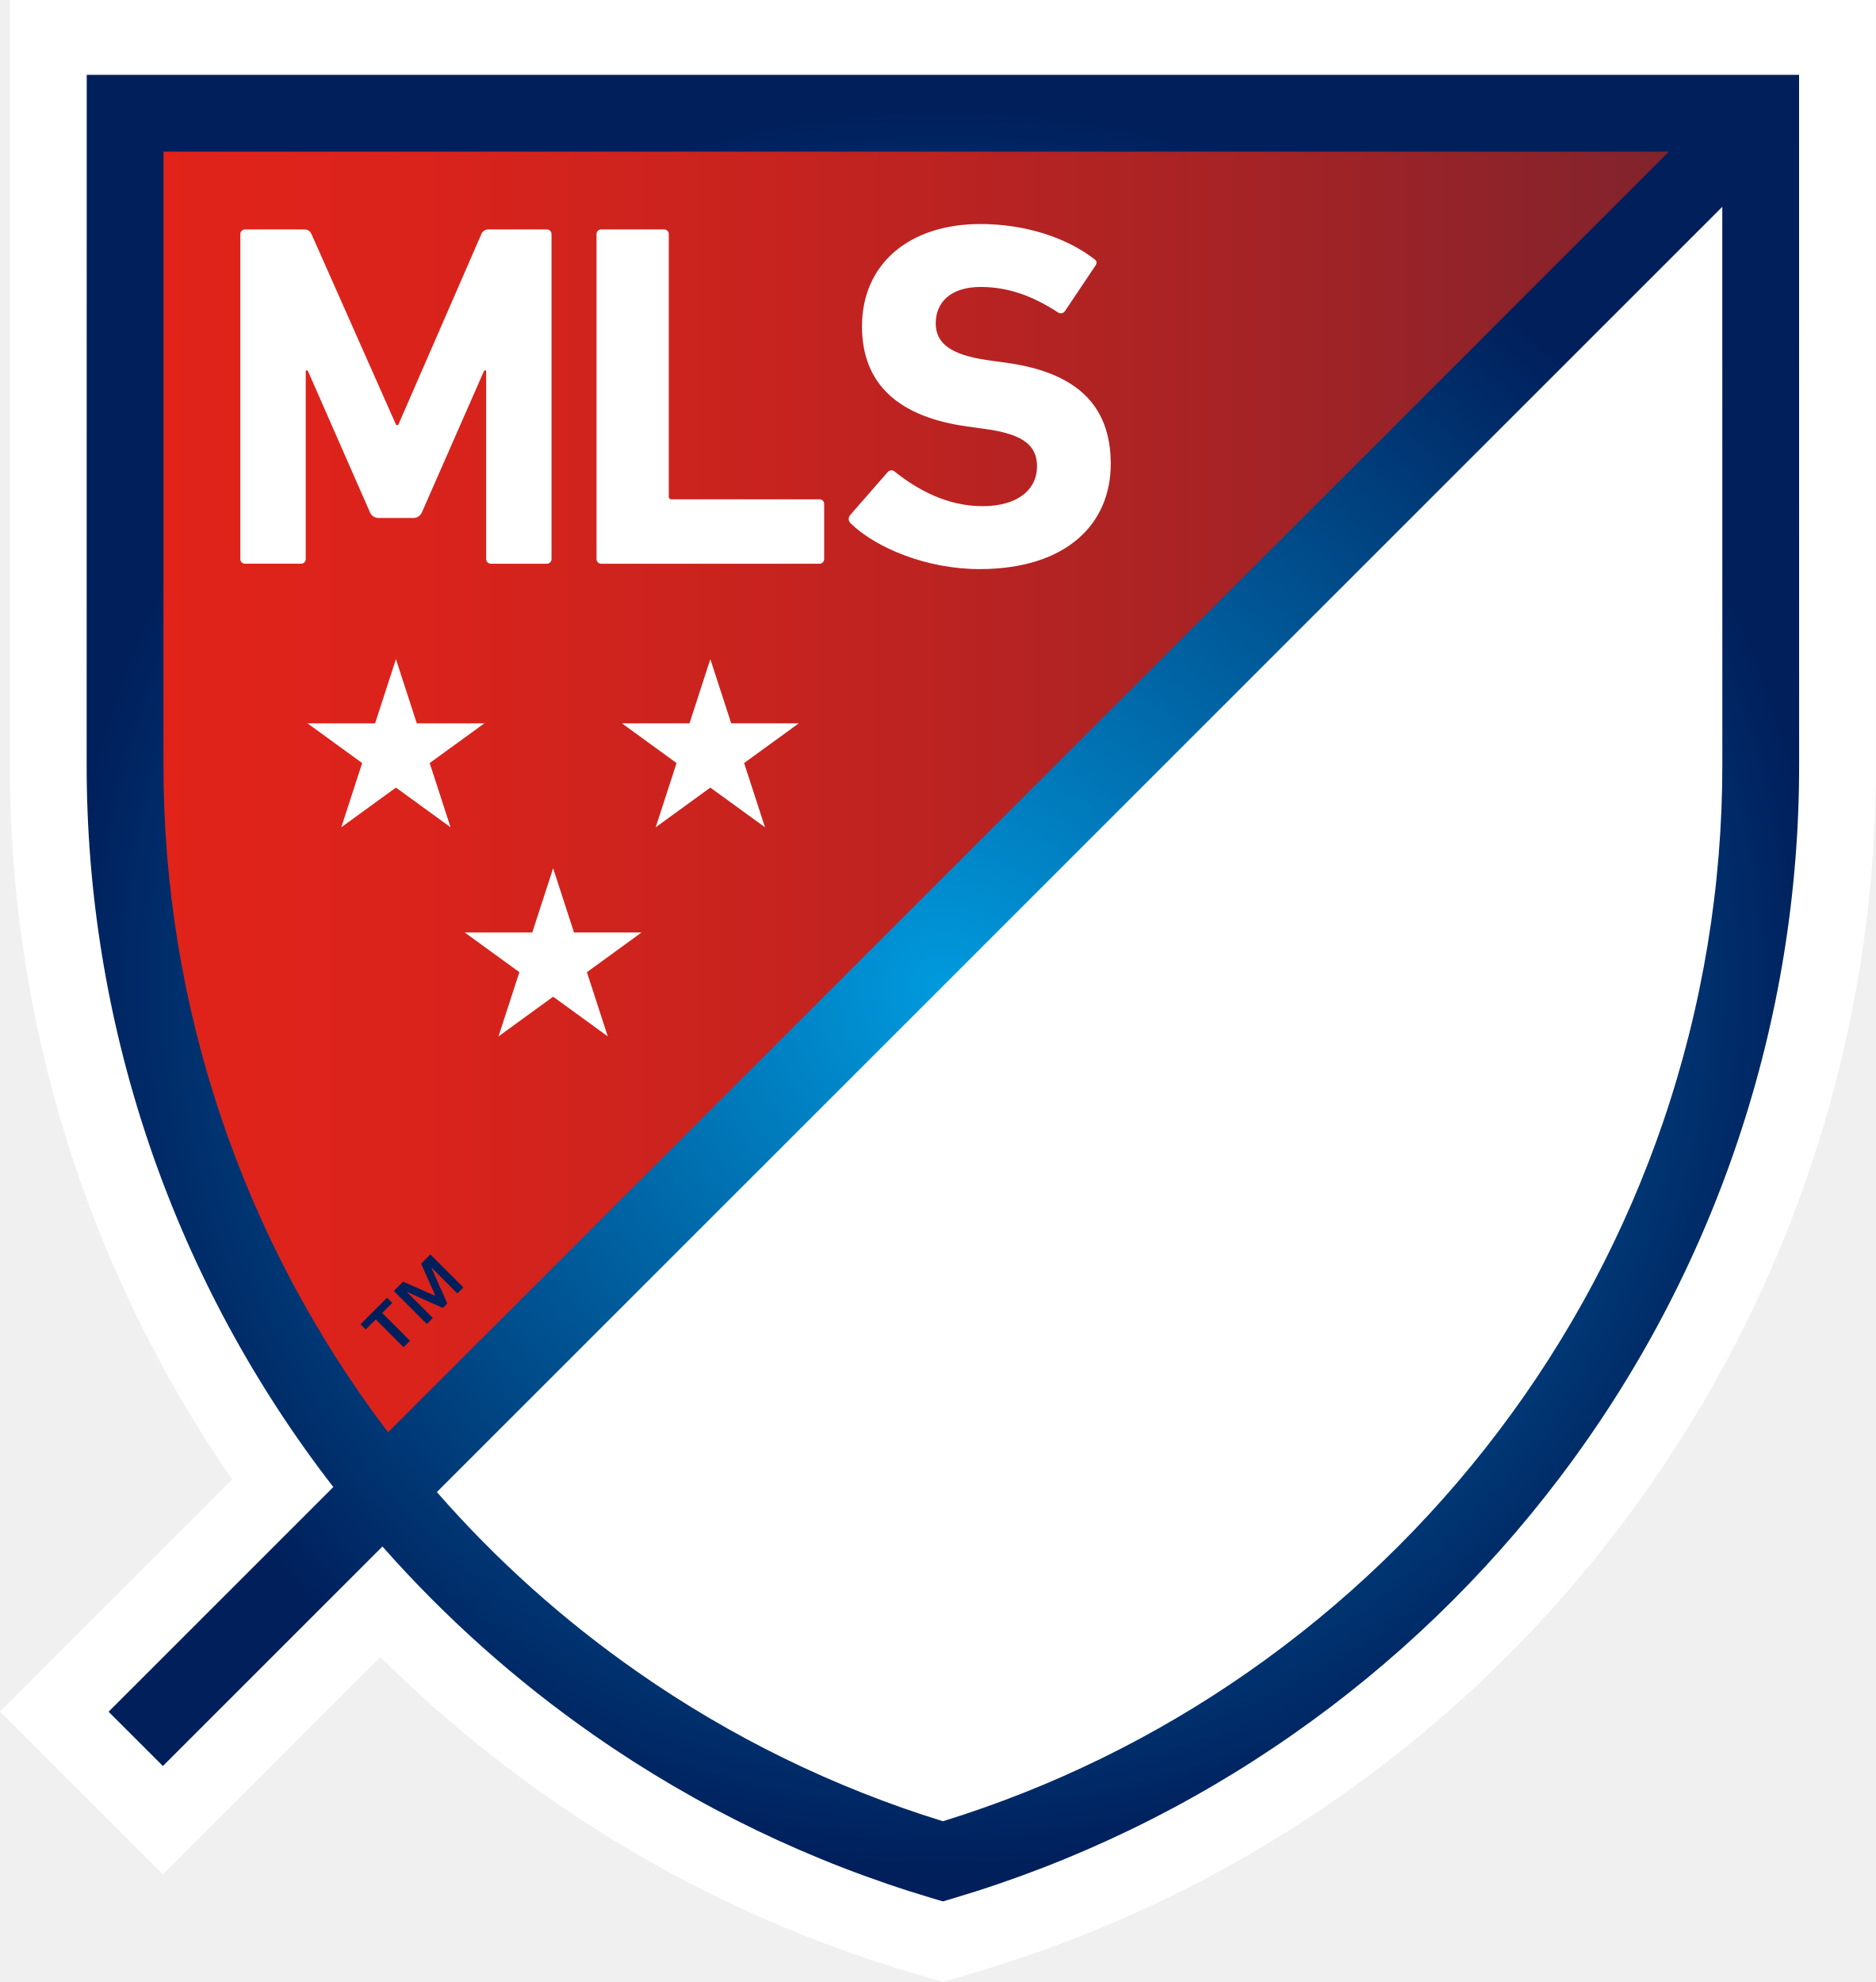
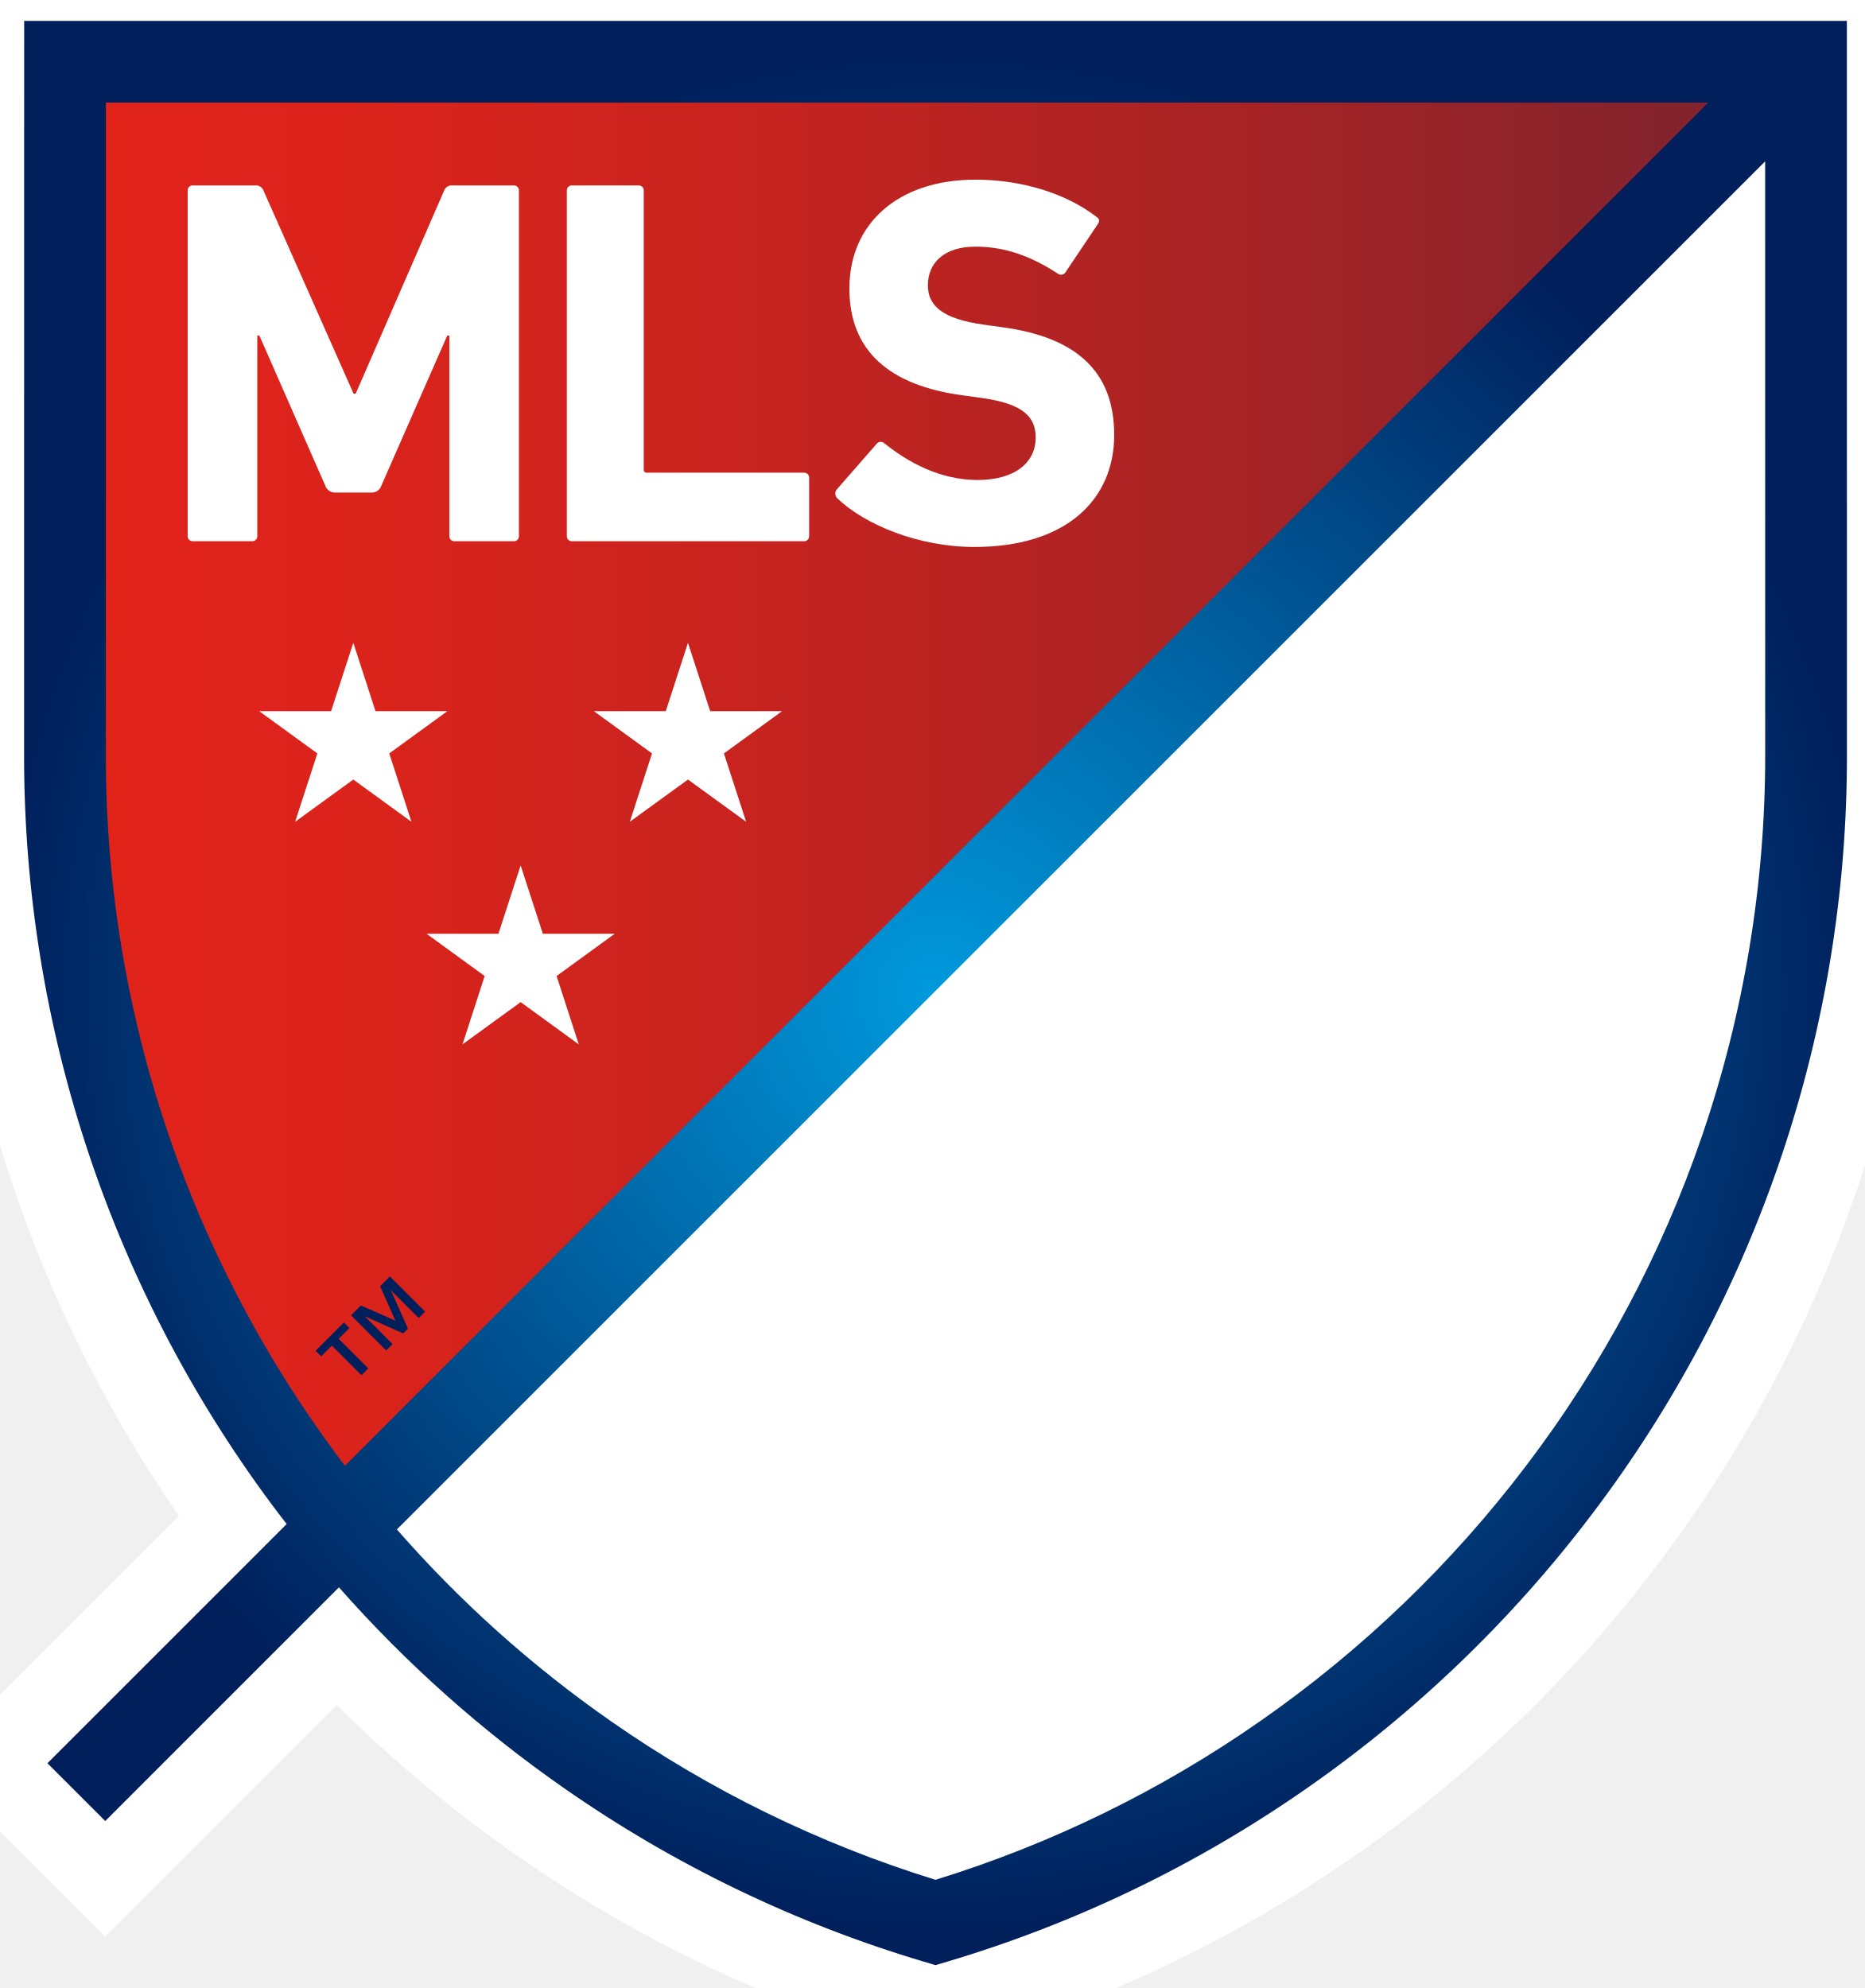
- <svg xmlns="http://www.w3.org/2000/svg" viewBox="0 0 424.1 448.14">
+ <svg xmlns="http://www.w3.org/2000/svg" viewBox="14.475 12.49 396.026 422.284">
  <defs>
    <radialGradient id="b" cx="213.167" cy="223.422" r="200.14" gradientUnits="userSpaceOnUse">
      <stop offset="0" stop-color="#009add" />
      <stop offset="1" stop-color="#001f5b" />
    </radialGradient>
    <linearGradient id="a" x1="28.272" x2="398.047" y1="181.267" y2="181.267" gradientUnits="userSpaceOnUse">
      <stop offset="0" stop-color="#e2231a" />
      <stop offset=".16" stop-color="#db231b" />
      <stop offset=".394" stop-color="#c7231f" />
      <stop offset=".674" stop-color="#a72325" />
      <stop offset=".986" stop-color="#7b232e" />
      <stop offset="1" stop-color="#79232e" />
    </linearGradient>
  </defs>
  <g data-name="Layer 2">
    <g data-name="Layer 1">
      <path d="M424.087 26.037V0H2.247v26.037l-.015 146.909a283.44 283.44 0 0 0 50.266 161.586L0 387.03l36.826 36.826 49.19-49.191a286 286 0 0 0 38.257 31.976 283.7 283.7 0 0 0 81.466 39.287l7.427 2.21 7.429-2.21A284.4 284.4 0 0 0 424.1 173z" style="fill:#fff" />
      <path d="M398.047 25.606H28.286l-.014 147.123a257.8 257.8 0 0 0 58.736 164.2L398.048 25.89Z" style="fill:url(#a)" />
      <path d="M213.166 420.861C320.091 389.04 398.061 289.99 398.061 172.73l-.014-146.839L87.008 336.93a259.1 259.1 0 0 0 126.158 83.932" style="fill:#fff" />
      <path d="m88.687 294.592-2.282 2.281 6.284 6.284-1.448 1.449-6.285-6.285-2.28 2.282-1.178-1.176 6.012-6.012Zm9.778-1.558-3.259-7.315 2.083-2.082 7.46 7.46-1.358 1.358-5.831-5.831-.036.036 3.604 8.059-1.014 1.013-8.059-3.603-.036.036 5.83 5.831-1.357 1.358-7.46-7.46 2.1-2.101Z" style="fill:#001f5b" />
      <path d="m168.226 172.53 4.718 14.52-12.352-8.972-12.351 8.972 4.715-14.52-12.349-8.975h15.27l4.715-14.524 4.717 14.524h15.268zM97.145 172.53l12.351-8.975H94.23l-4.719-14.524-4.716 14.524H69.523l12.354 8.975-4.719 14.52 12.353-8.972 12.348 8.972zM129.771 210.838l-4.719-14.522-4.717 14.522h-15.269l12.35 8.975-4.716 14.519 12.352-8.972 12.349 8.972-4.715-14.519 12.35-8.975zM83.568 115.669 69.563 83.774h-.444v42.565a1.053 1.053 0 0 1-1.11 1.117H55.45a1.058 1.058 0 0 1-1.119-1.117V52.99a1.052 1.052 0 0 1 1.12-1.111h13.223a1.7 1.7 0 0 1 1.774 1.11L89.568 96.11h.45l18.778-43.121a1.71 1.71 0 0 1 1.781-1.111h13.002a1.045 1.045 0 0 1 1.108 1.11v73.352a1.05 1.05 0 0 1-1.108 1.117h-12.56a1.052 1.052 0 0 1-1.108-1.117V83.775h-.446l-14.003 31.893a2.13 2.13 0 0 1-2.12 1.45h-7.667a2.13 2.13 0 0 1-2.107-1.45M135.972 127.457h49.237a1.056 1.056 0 0 0 1.113-1.117v-12.336a1.053 1.053 0 0 0-1.113-1.111h-33.343a.59.59 0 0 1-.668-.668V52.989a1.047 1.047 0 0 0-1.11-1.111h-14.116a1.048 1.048 0 0 0-1.11 1.11v73.352a1.054 1.054 0 0 0 1.11 1.117M227.325 81.995l-3.998-.555c-8.669-1.22-11.781-3.998-11.781-8.334 0-4.783 3.443-8.224 10.113-8.224 6.226 0 11.778 1.998 17.56 5.78a1.113 1.113 0 0 0 1.554-.341l6.781-10.112c.554-.78.444-1.219-.218-1.665-6.34-4.891-15.677-7.89-25.677-7.89-16.34 0-26.784 9.224-26.784 23.116 0 13.337 8.554 20.56 23.896 22.673l4 .553c9.002 1.224 11.668 4.005 11.668 8.451 0 5.33-4.444 9.002-12.336 9.002-8 0-14.777-3.779-19.782-7.78a1.114 1.114 0 0 0-1.667.11l-8.448 9.67a1.37 1.37 0 0 0 .11 1.891c5.891 5.67 17.336 10.334 29.123 10.334 19.557 0 29.677-10.113 29.677-23.78 0-13.675-8.228-20.787-23.79-22.9" style="fill:#fff" />
      <path d="M406.727 25.605v-8.68H19.607l-.001 8.68-.014 147.124a266.4 266.4 0 0 0 54.11 161.345c.547.72 1.106 1.43 1.658 2.146l-50.81 50.81 12.276 12.275 49.636-49.637a268.4 268.4 0 0 0 47.74 42.605 266.1 266.1 0 0 0 76.488 36.908l2.476.737 2.477-.737a266 266 0 0 0 76.489-36.908 268.5 268.5 0 0 0 60.498-58.199 266.4 266.4 0 0 0 54.111-161.345zM87.543 323.595a249.03 249.03 0 0 1-50.59-150.866l.012-138.444h340.33l-289.56 289.56q-.096-.125-.192-.25m288.451-69.909a249.1 249.1 0 0 1-37.204 69.909 251.1 251.1 0 0 1-56.592 54.443 248.8 248.8 0 0 1-69.031 33.754 248.8 248.8 0 0 1-69.032-33.754 251 251 0 0 1-45.369-40.674L389.37 46.761l.01 125.968a249.7 249.7 0 0 1-13.386 80.957" style="fill:url(#b)" />
    </g>
  </g>
</svg>
